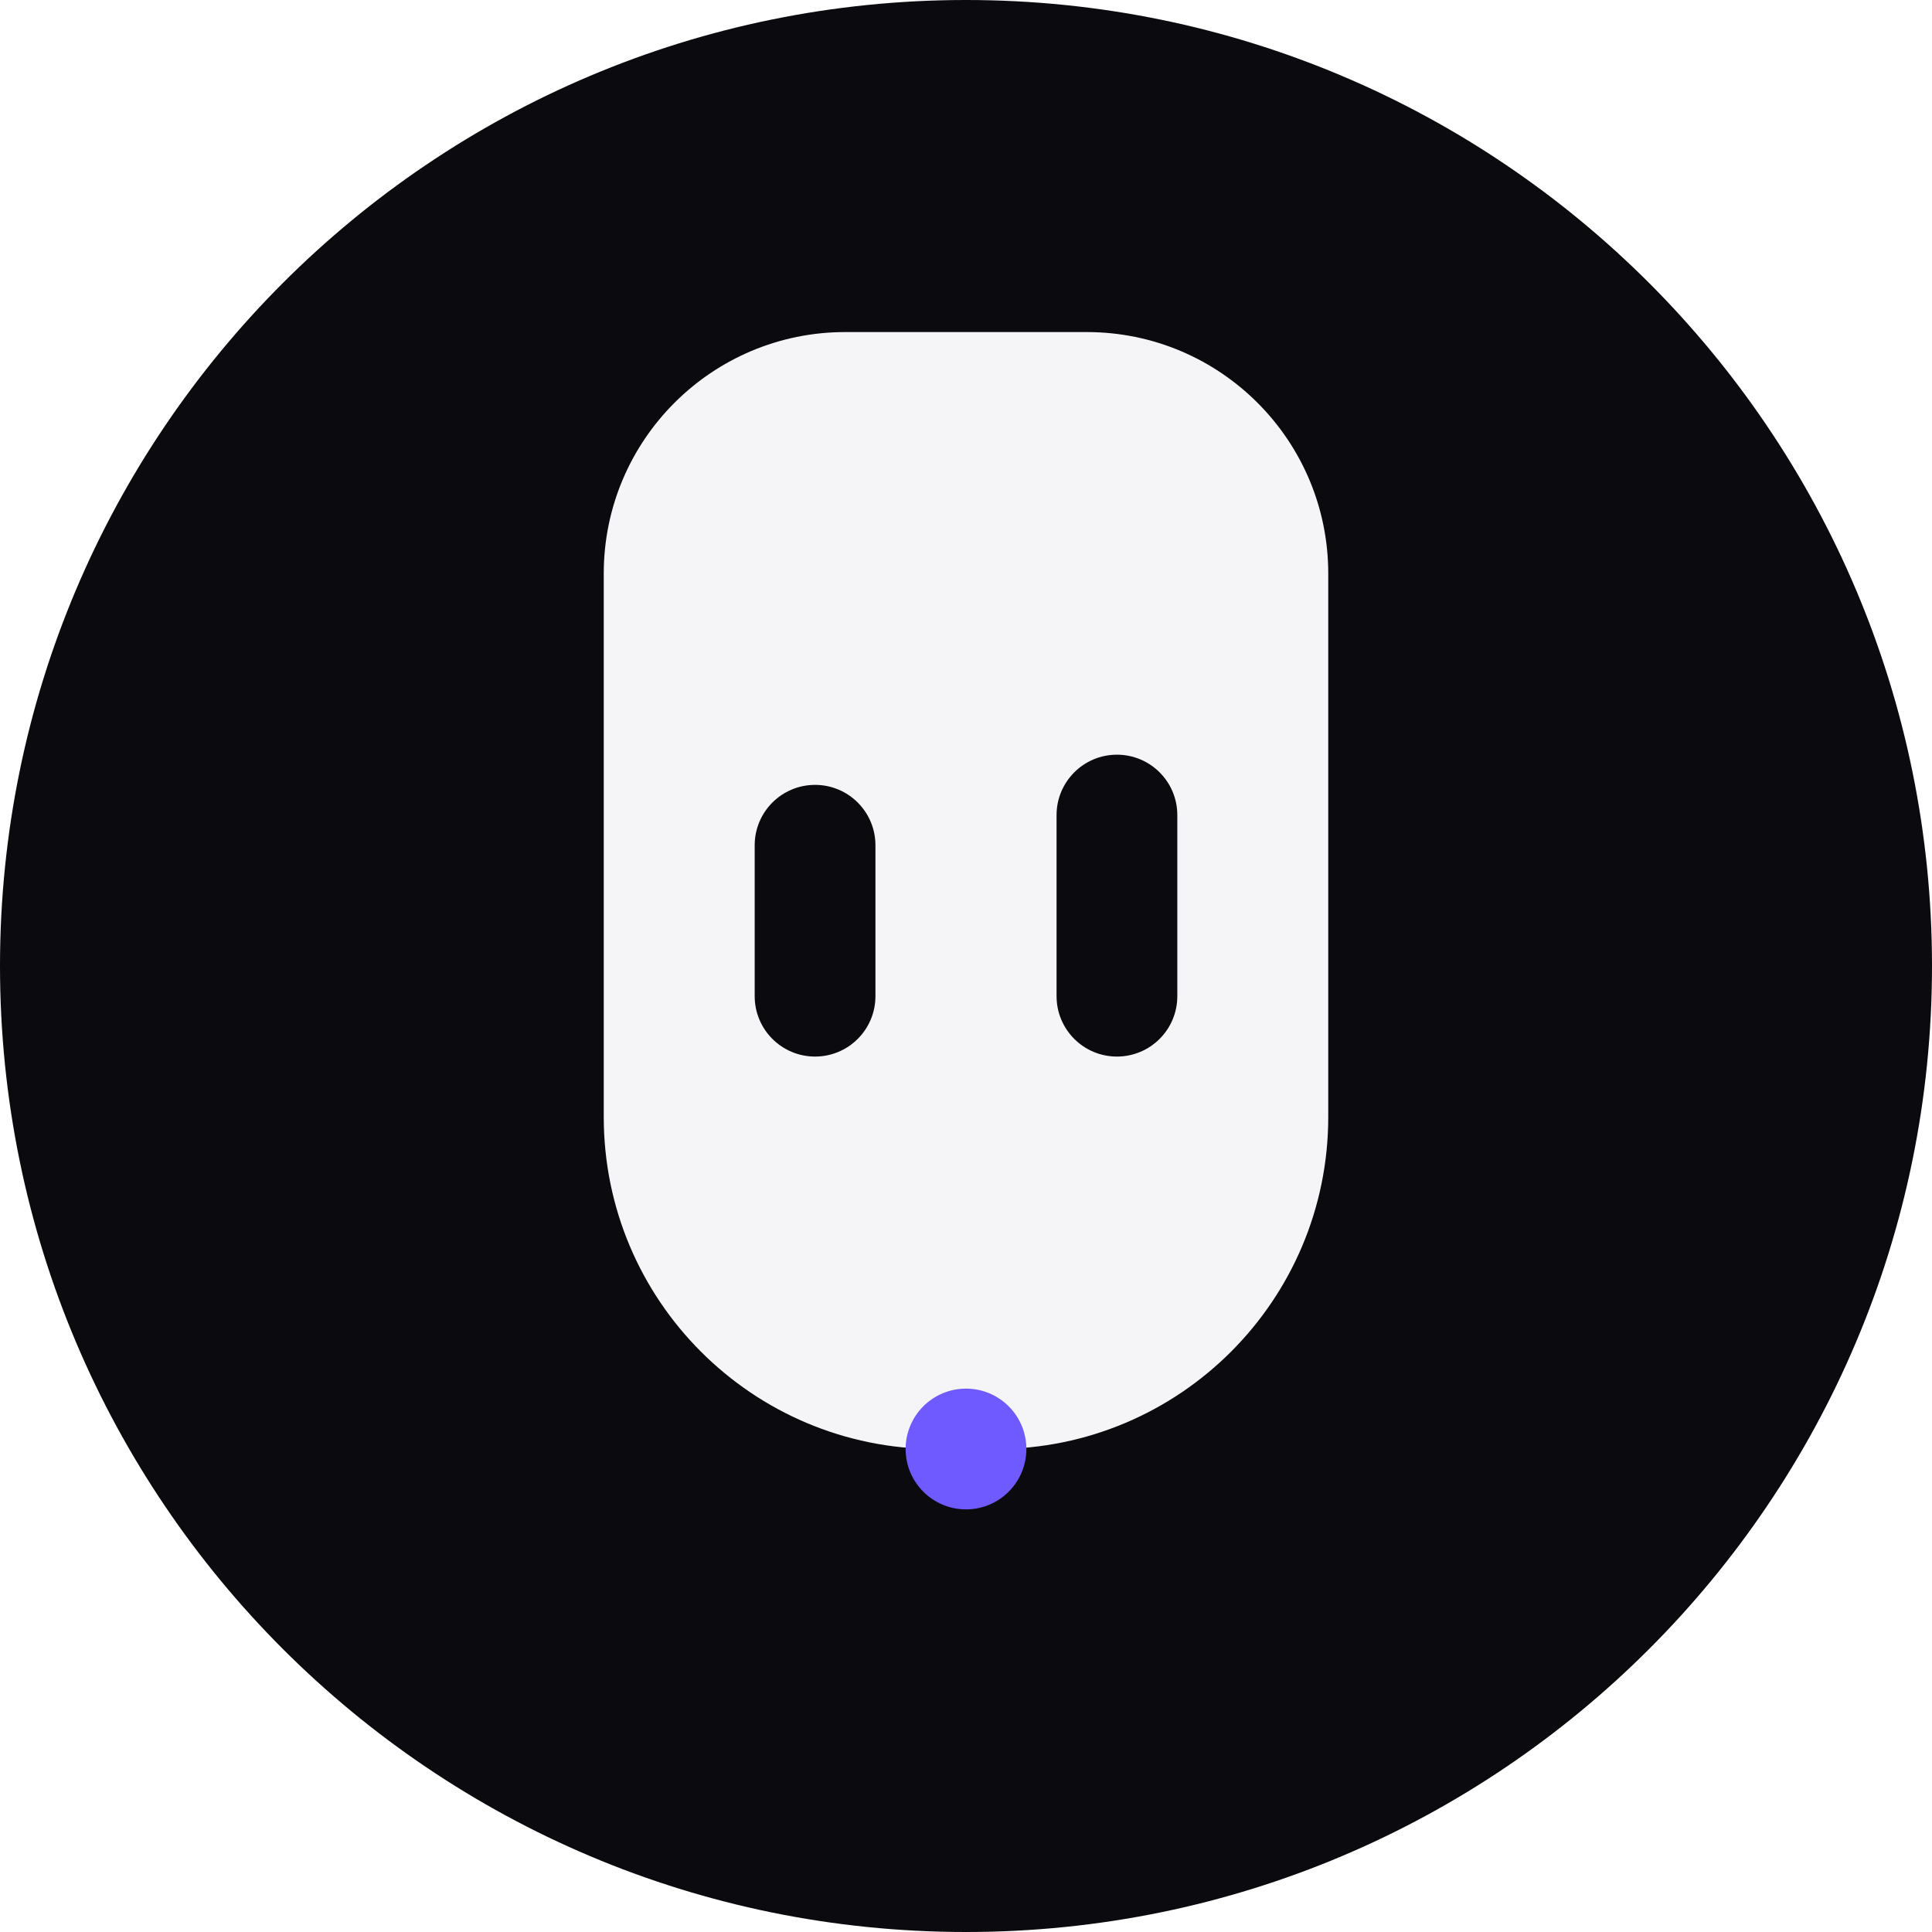
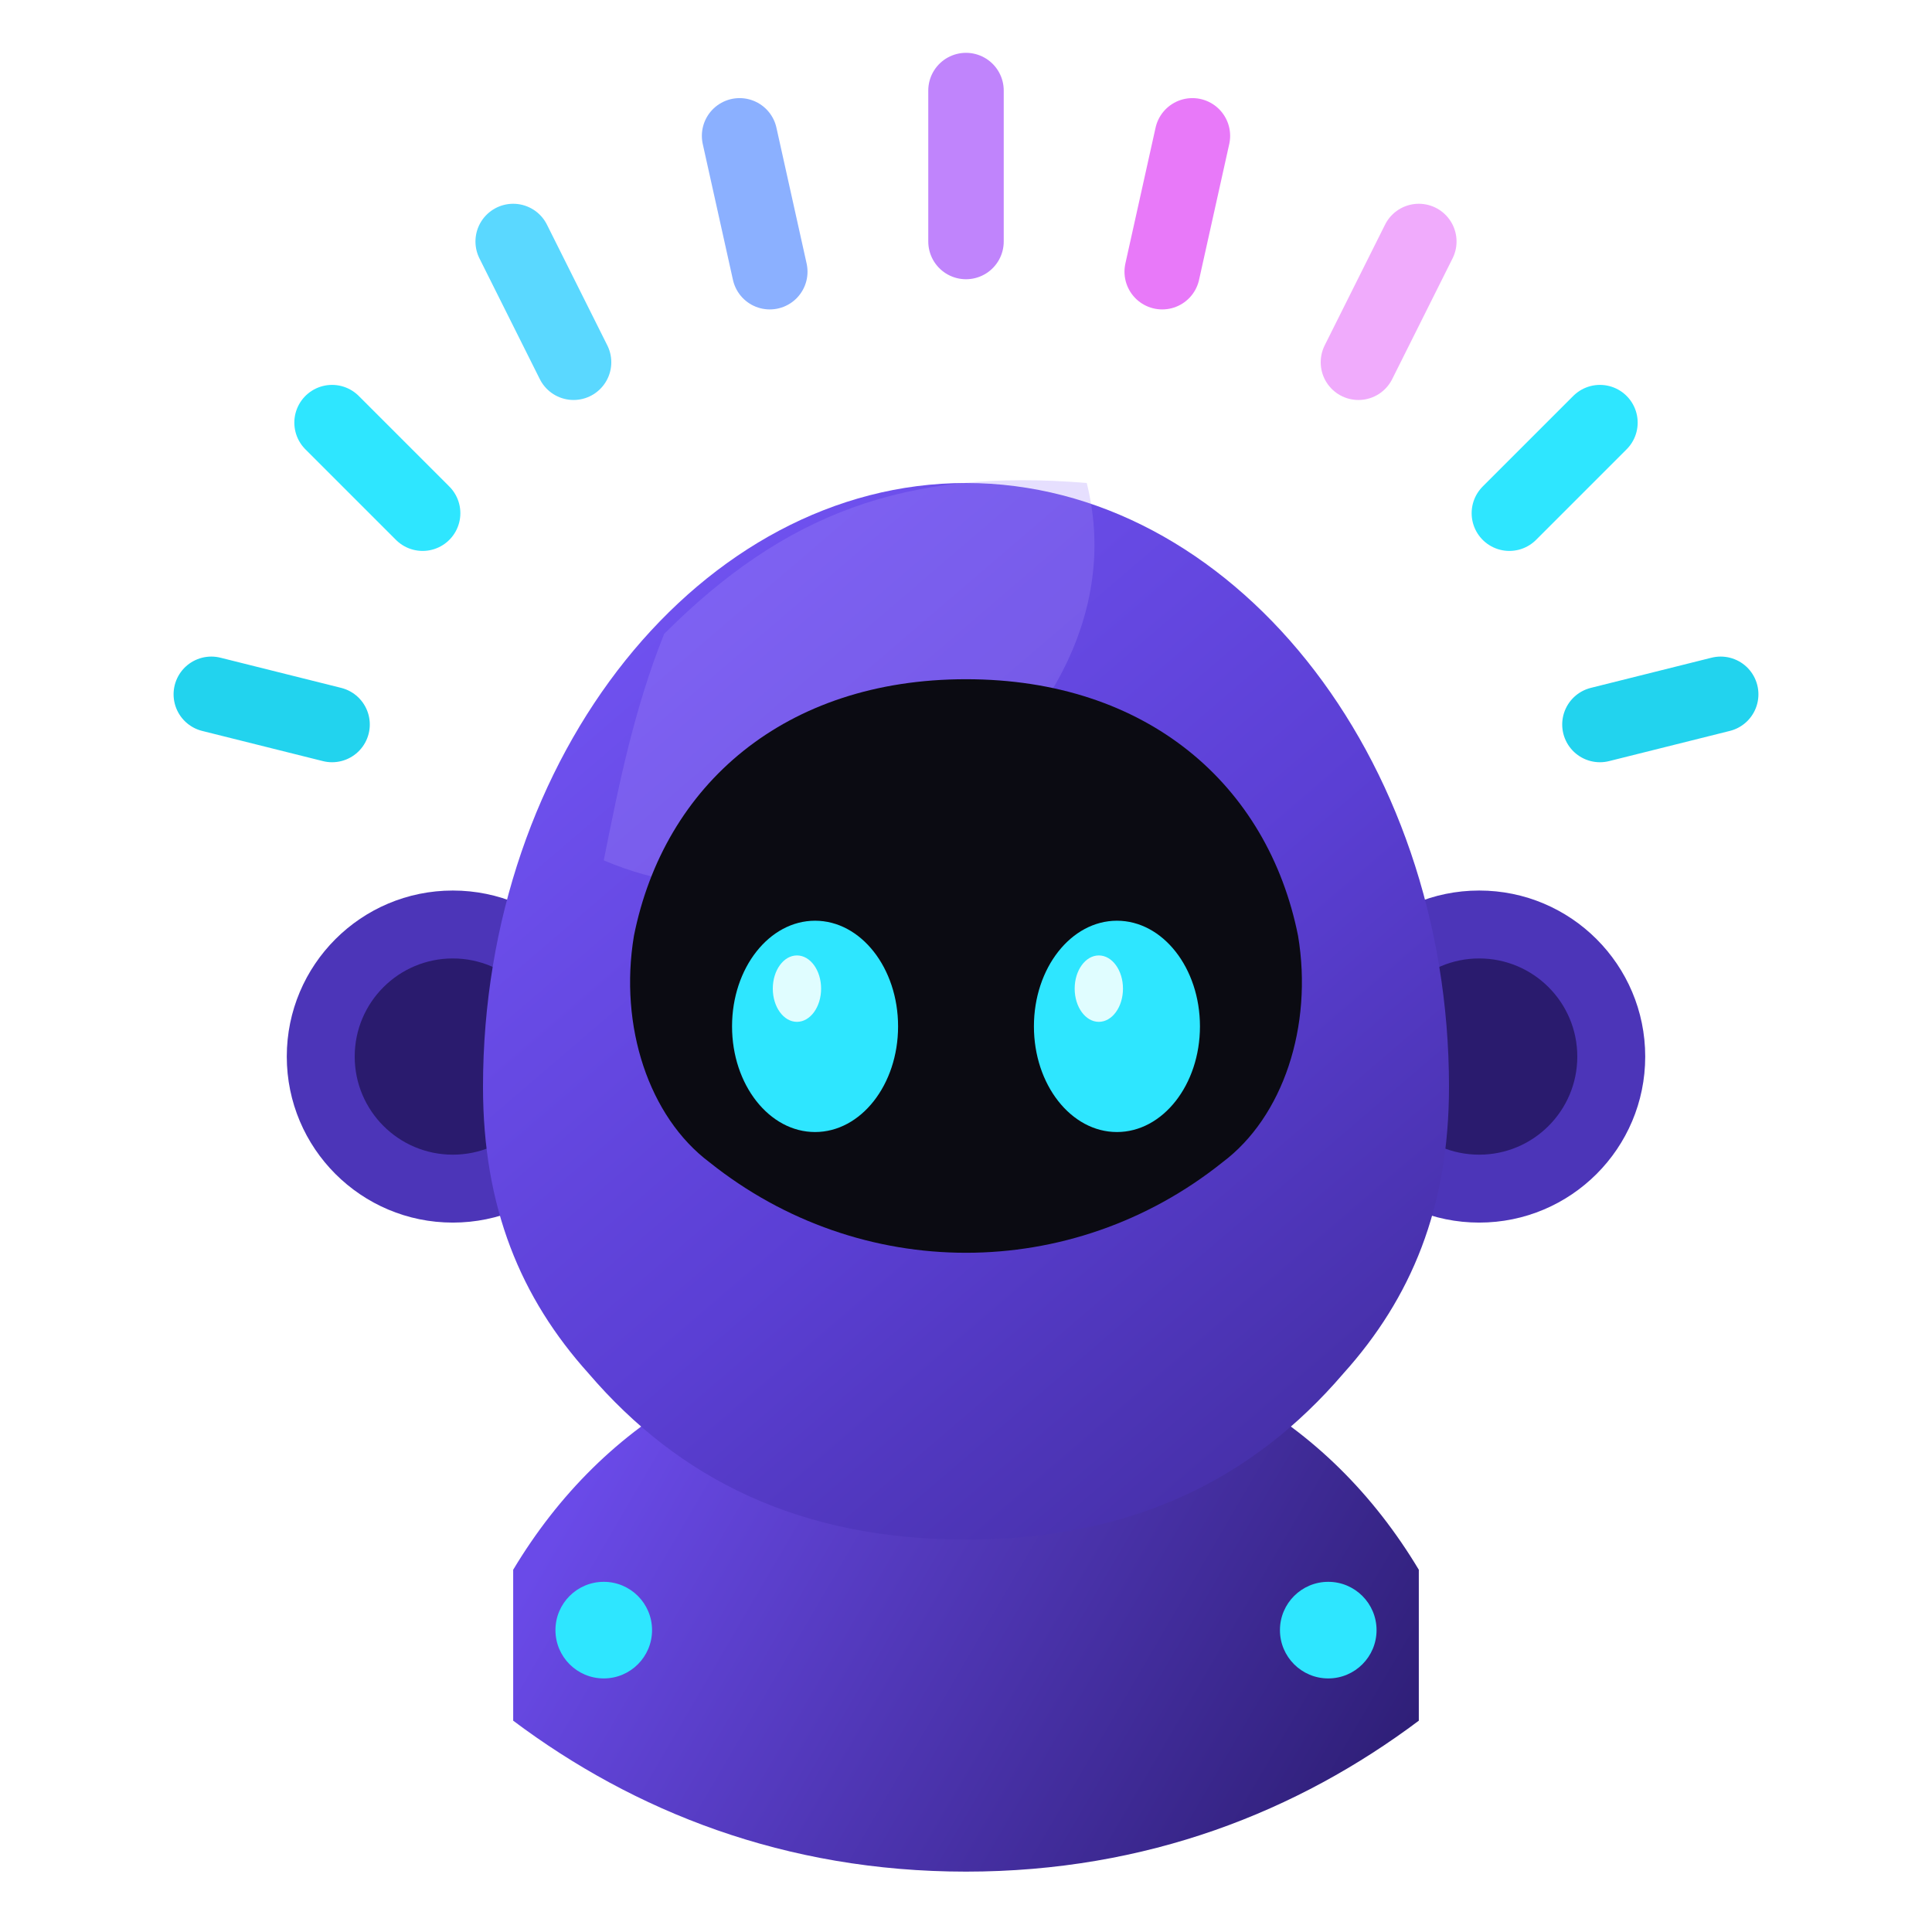
<svg xmlns="http://www.w3.org/2000/svg" viewBox="0 0 128 128" fill="none" role="img" aria-label="Teammate">
-   <circle cx="64" cy="64" r="64" fill="#0B0B0F" />
-   <path fill="#F5F5F7" d="M40 38c0-8.837 7.163-16 16-16h16c8.837 0 16 7.163 16 16v36c0 12.15-9.85 22-22 22h-4c-12.15 0-22-9.85-22-22V38z" />
-   <rect x="50" y="52" width="8" height="18" rx="4" fill="#0B0B0F" />
-   <rect x="70" y="50" width="8" height="20" rx="4" fill="#0B0B0F" />
-   <circle cx="64" cy="96" r="4" fill="#6E5AFF" />
+   <defs>
+     <linearGradient id="helm" x1="28" y1="24" x2="100" y2="108" gradientUnits="userSpaceOnUse">
+       <stop stop-color="#7B5CFF" />
+       <stop offset="0.55" stop-color="#5B3FD4" />
+       <stop offset="1" stop-color="#3A278F" />
+     </linearGradient>
+     <linearGradient id="chest" x1="40" y1="96" x2="88" y2="124" gradientUnits="userSpaceOnUse">
+       <stop stop-color="#6A4AE8" />
+       <stop offset="1" stop-color="#2F1F78" />
+     </linearGradient>
+   </defs>
+   <g stroke-linecap="round">
+     <path d="M28 34 L22 28" stroke="#2EE6FF" stroke-width="5" />
+     <path d="M38 24 L34 16" stroke="#5AD8FF" stroke-width="5" />
+     <path d="M51 18 L49 9" stroke="#8BB0FF" stroke-width="5" />
+     <path d="M64 16 L64 6" stroke="#C084FC" stroke-width="5" />
+     <path d="M77 18 L79 9" stroke="#E879F9" stroke-width="5" />
+     <path d="M90 24 L94 16" stroke="#F0ABFC" stroke-width="5" />
+     <path d="M100 34 L106 28" stroke="#2EE6FF" stroke-width="5" />
+     <path d="M22 48 L14 46" stroke="#22D3EE" stroke-width="5" />
+     <path d="M106 48 L114 46" stroke="#22D3EE" stroke-width="5" />
+   </g>
+   <path fill="url(#chest)" d="M34 104c6-10 16-16 30-16s24 6 30 16v10c-8 6-18 10-30 10s-22-4-30-10v-10z" />
+   <circle cx="40" cy="108" r="3.2" fill="#2EE6FF" />
+   <circle cx="88" cy="108" r="3.2" fill="#2EE6FF" />
+   <circle cx="30" cy="70" r="11" fill="#4C35B8" />
+   <circle cx="30" cy="70" r="6.5" fill="#2A1B6E" />
+   <circle cx="98" cy="70" r="11" fill="#4C35B8" />
+   <circle cx="98" cy="70" r="6.5" fill="#2A1B6E" />
+   <path fill="url(#helm)" d="M32 72c0-22 14.5-40 32-40s32 18 32 40c0 8-2.5 14-7 19-6 7-14 11-25 11s-19-4-25-11c-4.5-5-7-11-7-19z" />
+   <path fill="#A78BFA" fill-opacity="0.28" d="M44 42c8-8 16-11 28-10 2 8-2 16-10 22-7 5-15 6-22 3 1-5 2-10 4-15z" />
+   <path fill="#0B0B12" d="M42 62c2-10 10-17 22-17s20 7 22 17c1 6-1 12-5 15-5 4-11 6-17 6s-12-2-17-6c-4-3-6-9-5-15z" />
+   <ellipse cx="54" cy="68" rx="5.5" ry="7" fill="#2EE6FF" />
+   <ellipse cx="74" cy="68" rx="5.5" ry="7" fill="#2EE6FF" />
+   <ellipse cx="52.8" cy="65.5" rx="1.6" ry="2.2" fill="#E0FDFF" />
+   <ellipse cx="72.8" cy="65.5" rx="1.6" ry="2.2" fill="#E0FDFF" />
</svg>
